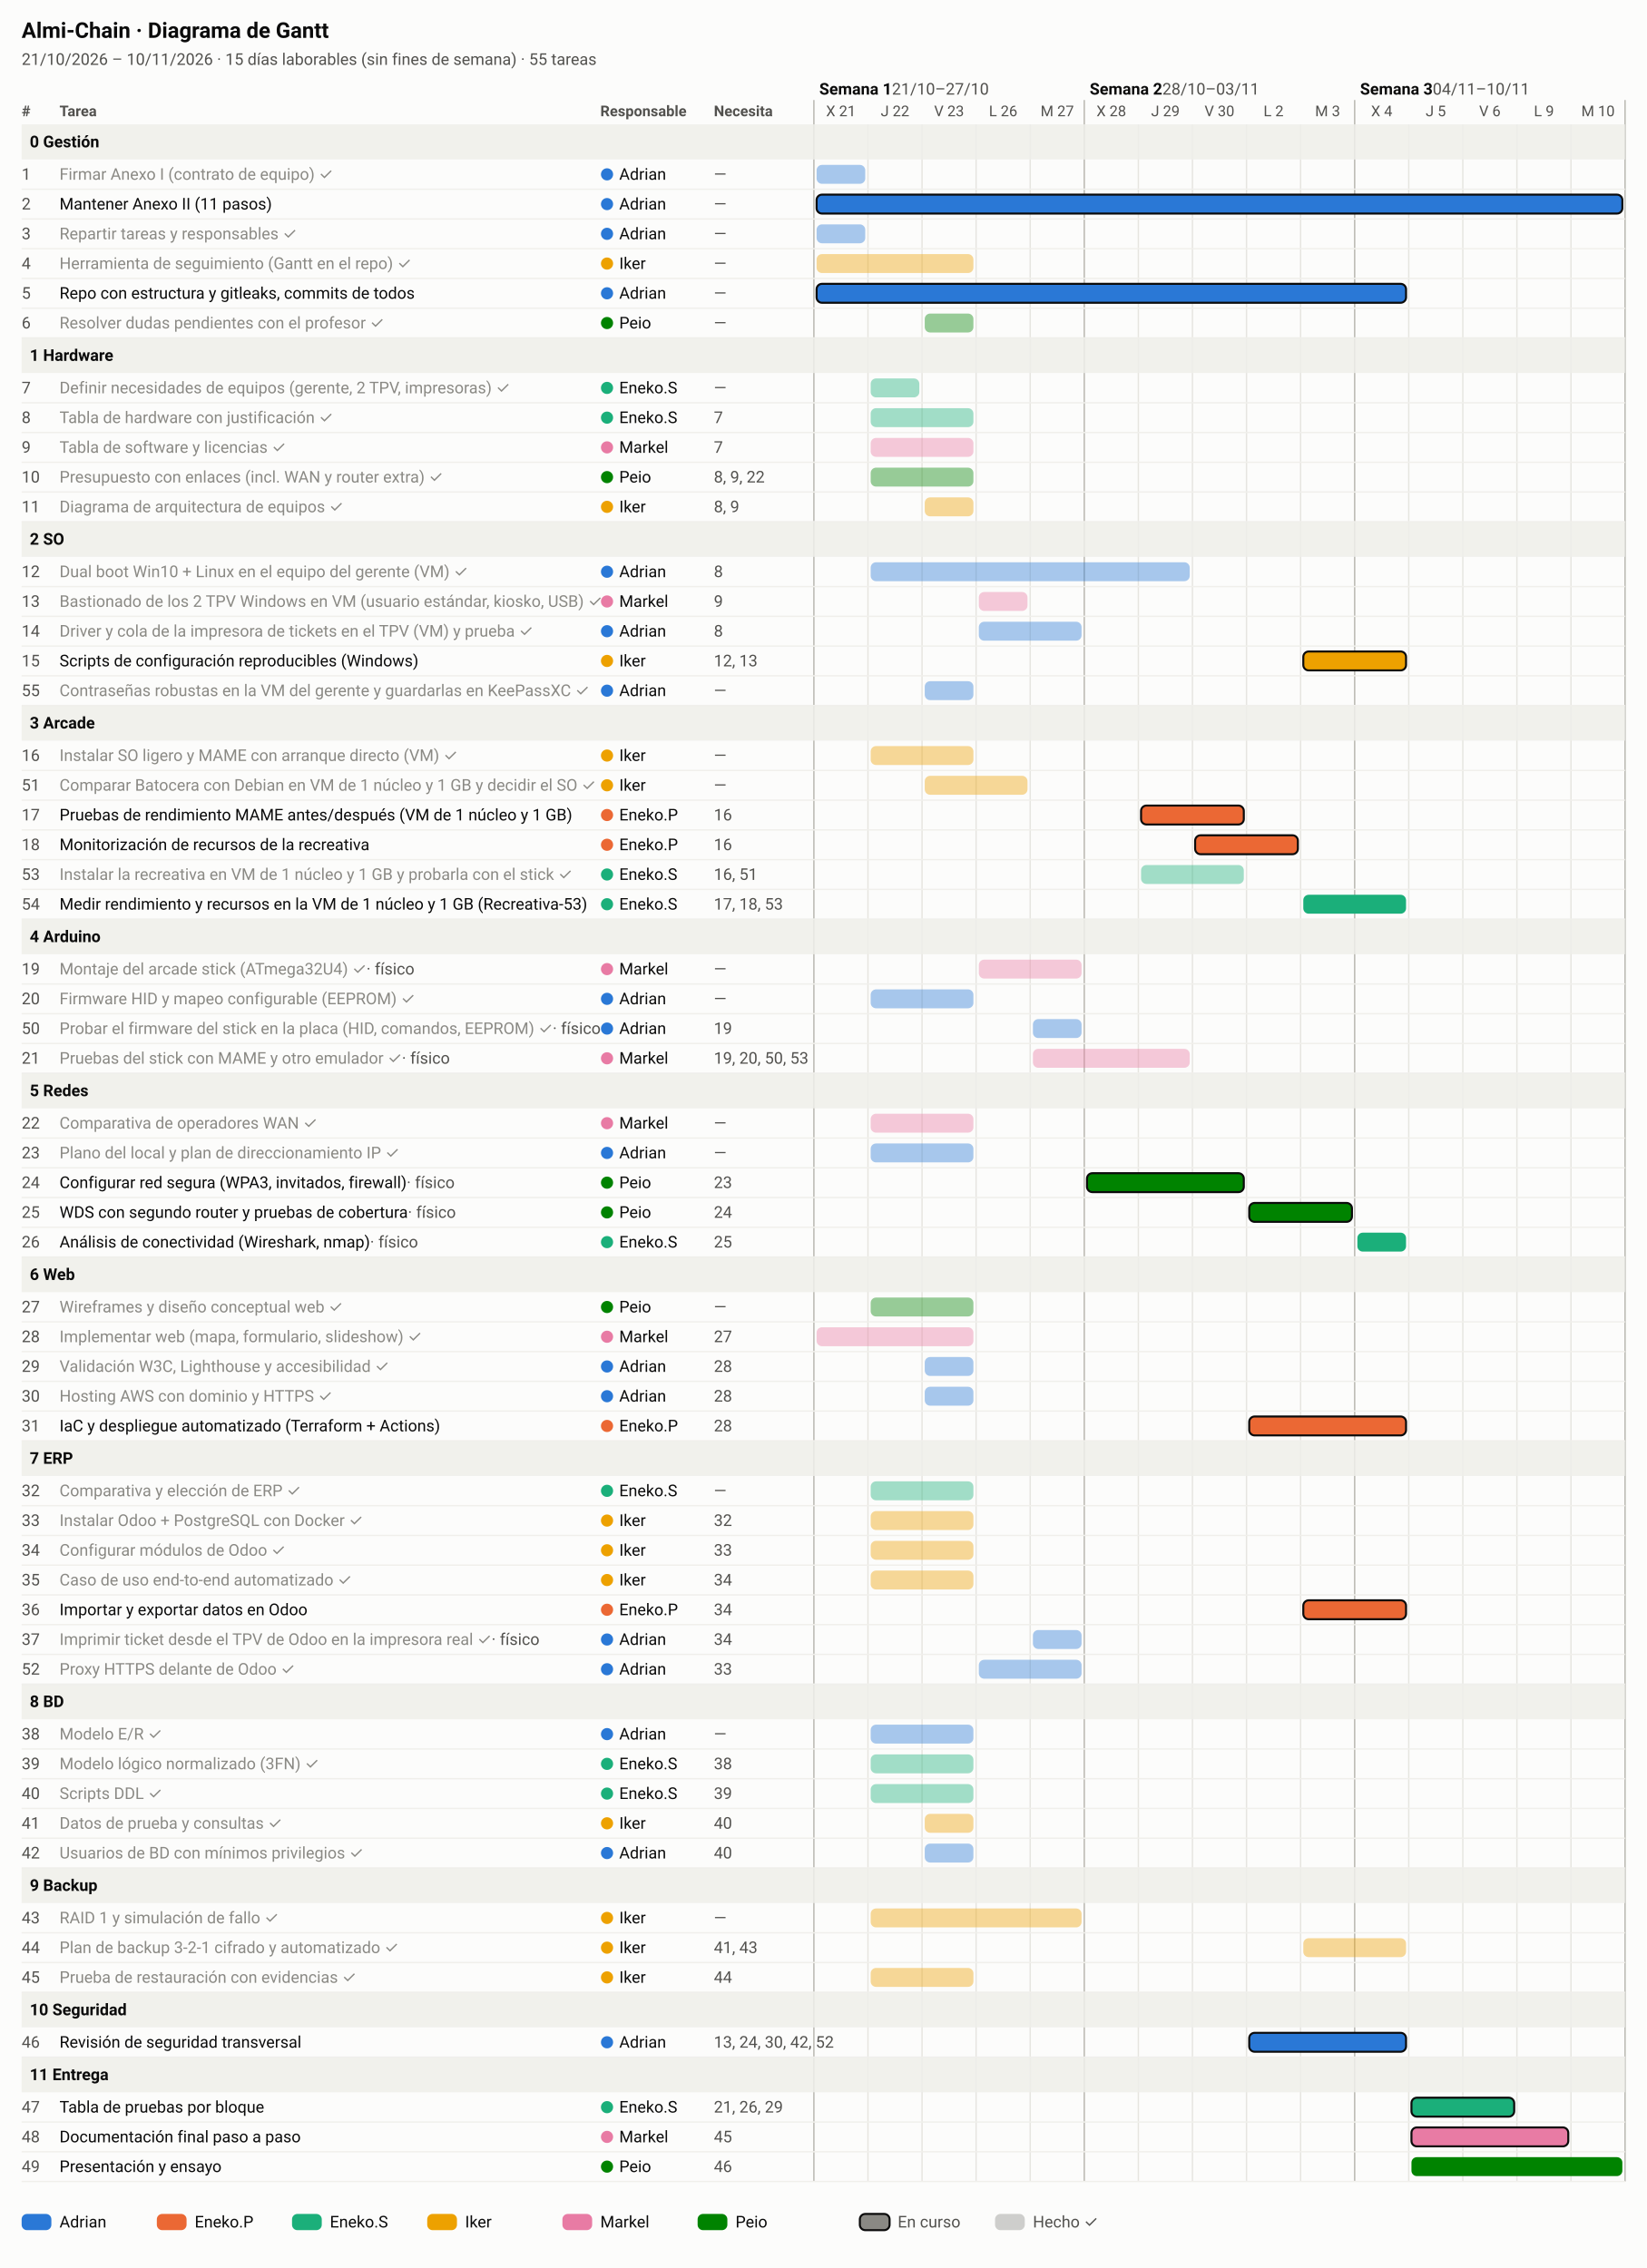
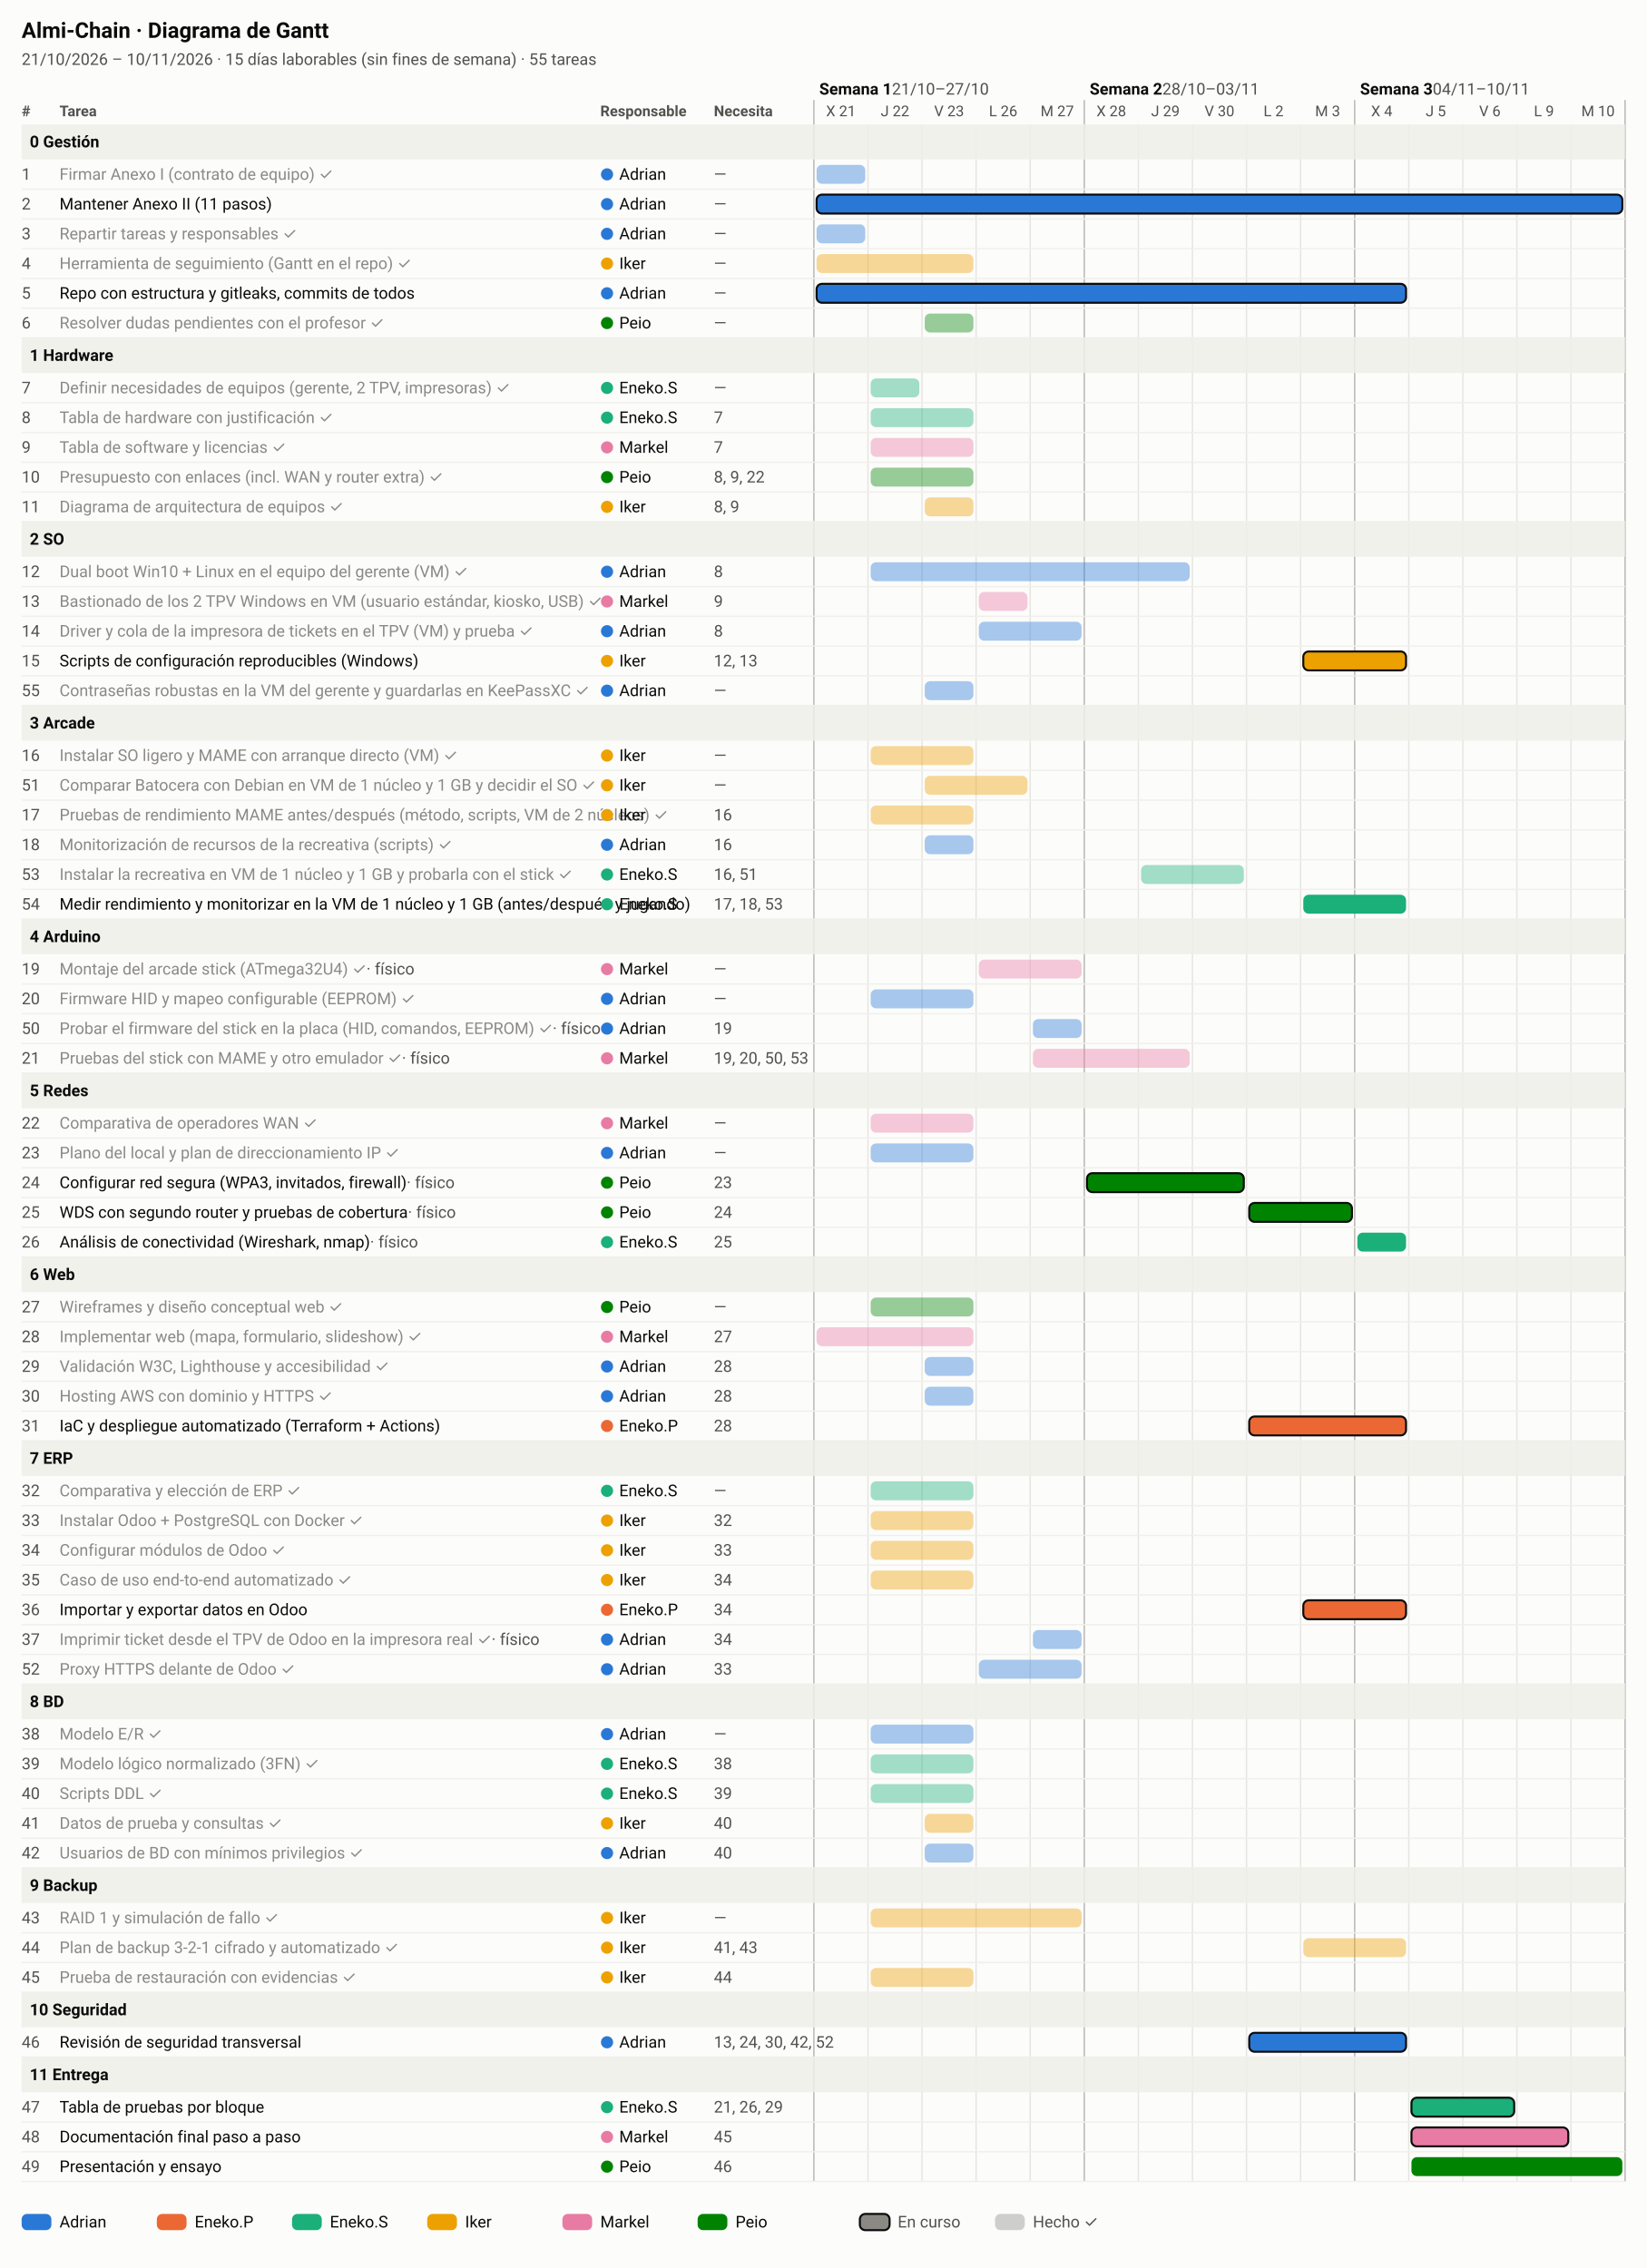
<svg xmlns="http://www.w3.org/2000/svg" width="1218" height="1678" viewBox="0 0 1218 1678" font-family="system-ui, -apple-system, Segoe UI, Roboto, sans-serif" font-size="12">
  <style>.t{fill:#0b0b0b}.s{fill:#52514e}.m{fill:#8a8984}.b{font-weight:600}</style>
  <rect width="1218" height="1678" fill="#fcfcfb" />
  <text x="16" y="28" class="t b" font-size="16">Almi-Chain · Diagrama de Gantt</text>
  <text x="16" y="48" class="s">21/10/2026 – 10/11/2026 · 15 días laborables (sin fines de semana) · 55 tareas</text>
  <text x="606" y="70" class="t b">Semana 1<tspan class="s" font-weight="400"> 21/10–27/10</tspan>
  </text>
  <text x="806" y="70" class="t b">Semana 2<tspan class="s" font-weight="400"> 28/10–03/11</tspan>
  </text>
  <text x="1006" y="70" class="t b">Semana 3<tspan class="s" font-weight="400"> 04/11–10/11</tspan>
  </text>
  <text x="622.0" y="86" text-anchor="middle" class="s" font-size="11">X 21</text>
  <text x="662.0" y="86" text-anchor="middle" class="s" font-size="11">J 22</text>
  <text x="702.0" y="86" text-anchor="middle" class="s" font-size="11">V 23</text>
  <text x="742.0" y="86" text-anchor="middle" class="s" font-size="11">L 26</text>
  <text x="782.0" y="86" text-anchor="middle" class="s" font-size="11">M 27</text>
  <text x="822.0" y="86" text-anchor="middle" class="s" font-size="11">X 28</text>
  <text x="862.0" y="86" text-anchor="middle" class="s" font-size="11">J 29</text>
  <text x="902.0" y="86" text-anchor="middle" class="s" font-size="11">V 30</text>
  <text x="942.0" y="86" text-anchor="middle" class="s" font-size="11">L 2</text>
  <text x="982.0" y="86" text-anchor="middle" class="s" font-size="11">M 3</text>
  <text x="1022.0" y="86" text-anchor="middle" class="s" font-size="11">X 4</text>
  <text x="1062.0" y="86" text-anchor="middle" class="s" font-size="11">J 5</text>
  <text x="1102.0" y="86" text-anchor="middle" class="s" font-size="11">V 6</text>
  <text x="1142.0" y="86" text-anchor="middle" class="s" font-size="11">L 9</text>
  <text x="1182.0" y="86" text-anchor="middle" class="s" font-size="11">M 10</text>
  <text x="16" y="86" class="s b" font-size="11">#</text>
  <text x="44" y="86" class="s b" font-size="11">Tarea</text>
  <text x="444" y="86" class="s b" font-size="11">Responsable</text>
  <text x="528" y="86" class="s b" font-size="11">Necesita</text>
  <line x1="602" y1="74" x2="602" y2="1614" stroke="#b8b7b0" stroke-width="1" />
  <line x1="642" y1="92" x2="642" y2="1614" stroke="#e6e5e0" stroke-width="1" />
  <line x1="682" y1="92" x2="682" y2="1614" stroke="#e6e5e0" stroke-width="1" />
  <line x1="722" y1="92" x2="722" y2="1614" stroke="#e6e5e0" stroke-width="1" />
  <line x1="762" y1="92" x2="762" y2="1614" stroke="#e6e5e0" stroke-width="1" />
  <line x1="802" y1="74" x2="802" y2="1614" stroke="#b8b7b0" stroke-width="1" />
  <line x1="842" y1="92" x2="842" y2="1614" stroke="#e6e5e0" stroke-width="1" />
  <line x1="882" y1="92" x2="882" y2="1614" stroke="#e6e5e0" stroke-width="1" />
  <line x1="922" y1="92" x2="922" y2="1614" stroke="#e6e5e0" stroke-width="1" />
  <line x1="962" y1="92" x2="962" y2="1614" stroke="#e6e5e0" stroke-width="1" />
  <line x1="1002" y1="74" x2="1002" y2="1614" stroke="#b8b7b0" stroke-width="1" />
  <line x1="1042" y1="92" x2="1042" y2="1614" stroke="#e6e5e0" stroke-width="1" />
  <line x1="1082" y1="92" x2="1082" y2="1614" stroke="#e6e5e0" stroke-width="1" />
  <line x1="1122" y1="92" x2="1122" y2="1614" stroke="#e6e5e0" stroke-width="1" />
  <line x1="1162" y1="92" x2="1162" y2="1614" stroke="#e6e5e0" stroke-width="1" />
  <line x1="1202" y1="74" x2="1202" y2="1614" stroke="#b8b7b0" stroke-width="1" />
  <rect x="16" y="92" width="1186" height="26" fill="#efeeea" fill-opacity="0.85" />
  <text x="22" y="109" class="t b">0 Gestión</text>
  <line x1="16" y1="140" x2="1202" y2="140" stroke="#f0efeb" />
  <text x="16" y="133.0" class="s">1</text>
  <text x="44" y="133.0" class="m">Firmar Anexo I (contrato de equipo) ✓</text>
  <circle cx="449" cy="129.0" r="4.5" fill="#2a78d6" />
  <text x="458" y="133.0" class="t">Adrian</text>
  <text x="528" y="133.0" class="s">—</text>
  <rect x="604" y="122" width="36" height="14" rx="4" fill="#2a78d6" fill-opacity="0.4" />
  <line x1="16" y1="162" x2="1202" y2="162" stroke="#f0efeb" />
  <text x="16" y="155.0" class="s">2</text>
  <text x="44" y="155.0" class="t">Mantener Anexo II (11 pasos)</text>
  <circle cx="449" cy="151.0" r="4.5" fill="#2a78d6" />
  <text x="458" y="155.0" class="t">Adrian</text>
  <text x="528" y="155.0" class="s">—</text>
  <rect x="604" y="144" width="596" height="14" rx="4" fill="#2a78d6" stroke="#0b0b0b" stroke-width="1.5" />
  <line x1="16" y1="184" x2="1202" y2="184" stroke="#f0efeb" />
  <text x="16" y="177.0" class="s">3</text>
  <text x="44" y="177.0" class="m">Repartir tareas y responsables ✓</text>
  <circle cx="449" cy="173.0" r="4.5" fill="#2a78d6" />
  <text x="458" y="177.0" class="t">Adrian</text>
  <text x="528" y="177.0" class="s">—</text>
  <rect x="604" y="166" width="36" height="14" rx="4" fill="#2a78d6" fill-opacity="0.4" />
  <line x1="16" y1="206" x2="1202" y2="206" stroke="#f0efeb" />
  <text x="16" y="199.0" class="s">4</text>
  <text x="44" y="199.0" class="m">Herramienta de seguimiento (Gantt en el repo) ✓</text>
  <circle cx="449" cy="195.0" r="4.5" fill="#eda100" />
  <text x="458" y="199.0" class="t">Iker</text>
  <text x="528" y="199.0" class="s">—</text>
  <rect x="604" y="188" width="116" height="14" rx="4" fill="#eda100" fill-opacity="0.4" />
  <line x1="16" y1="228" x2="1202" y2="228" stroke="#f0efeb" />
  <text x="16" y="221.0" class="s">5</text>
  <text x="44" y="221.0" class="t">Repo con estructura y gitleaks, commits de todos</text>
  <circle cx="449" cy="217.0" r="4.5" fill="#2a78d6" />
  <text x="458" y="221.0" class="t">Adrian</text>
  <text x="528" y="221.0" class="s">—</text>
  <rect x="604" y="210" width="436" height="14" rx="4" fill="#2a78d6" stroke="#0b0b0b" stroke-width="1.5" />
  <line x1="16" y1="250" x2="1202" y2="250" stroke="#f0efeb" />
  <text x="16" y="243.0" class="s">6</text>
  <text x="44" y="243.0" class="m">Resolver dudas pendientes con el profesor ✓</text>
  <circle cx="449" cy="239.0" r="4.5" fill="#008300" />
  <text x="458" y="243.0" class="t">Peio</text>
  <text x="528" y="243.0" class="s">—</text>
  <rect x="684" y="232" width="36" height="14" rx="4" fill="#008300" fill-opacity="0.4" />
  <rect x="16" y="250" width="1186" height="26" fill="#efeeea" fill-opacity="0.85" />
  <text x="22" y="267" class="t b">1 Hardware</text>
  <line x1="16" y1="298" x2="1202" y2="298" stroke="#f0efeb" />
  <text x="16" y="291.0" class="s">7</text>
  <text x="44" y="291.0" class="m">Definir necesidades de equipos (gerente, 2 TPV, impresoras) ✓</text>
  <circle cx="449" cy="287.0" r="4.5" fill="#1baf7a" />
  <text x="458" y="291.0" class="t">Eneko.S</text>
  <text x="528" y="291.0" class="s">—</text>
  <rect x="644" y="280" width="36" height="14" rx="4" fill="#1baf7a" fill-opacity="0.4" />
  <line x1="16" y1="320" x2="1202" y2="320" stroke="#f0efeb" />
  <text x="16" y="313.0" class="s">8</text>
  <text x="44" y="313.0" class="m">Tabla de hardware con justificación ✓</text>
  <circle cx="449" cy="309.0" r="4.5" fill="#1baf7a" />
  <text x="458" y="313.0" class="t">Eneko.S</text>
  <text x="528" y="313.0" class="s">7</text>
  <rect x="644" y="302" width="76" height="14" rx="4" fill="#1baf7a" fill-opacity="0.4" />
  <line x1="16" y1="342" x2="1202" y2="342" stroke="#f0efeb" />
  <text x="16" y="335.0" class="s">9</text>
  <text x="44" y="335.0" class="m">Tabla de software y licencias ✓</text>
  <circle cx="449" cy="331.0" r="4.5" fill="#e87ba4" />
  <text x="458" y="335.0" class="t">Markel</text>
  <text x="528" y="335.0" class="s">7</text>
  <rect x="644" y="324" width="76" height="14" rx="4" fill="#e87ba4" fill-opacity="0.4" />
  <line x1="16" y1="364" x2="1202" y2="364" stroke="#f0efeb" />
  <text x="16" y="357.0" class="s">10</text>
  <text x="44" y="357.0" class="m">Presupuesto con enlaces (incl. WAN y router extra) ✓</text>
  <circle cx="449" cy="353.0" r="4.5" fill="#008300" />
  <text x="458" y="357.0" class="t">Peio</text>
  <text x="528" y="357.0" class="s">8, 9, 22</text>
  <rect x="644" y="346" width="76" height="14" rx="4" fill="#008300" fill-opacity="0.4" />
  <line x1="16" y1="386" x2="1202" y2="386" stroke="#f0efeb" />
  <text x="16" y="379.0" class="s">11</text>
  <text x="44" y="379.0" class="m">Diagrama de arquitectura de equipos ✓</text>
  <circle cx="449" cy="375.0" r="4.5" fill="#eda100" />
  <text x="458" y="379.0" class="t">Iker</text>
  <text x="528" y="379.0" class="s">8, 9</text>
  <rect x="684" y="368" width="36" height="14" rx="4" fill="#eda100" fill-opacity="0.4" />
  <rect x="16" y="386" width="1186" height="26" fill="#efeeea" fill-opacity="0.85" />
  <text x="22" y="403" class="t b">2 SO</text>
  <line x1="16" y1="434" x2="1202" y2="434" stroke="#f0efeb" />
  <text x="16" y="427.0" class="s">12</text>
  <text x="44" y="427.0" class="m">Dual boot Win10 + Linux en el equipo del gerente (VM) ✓</text>
  <circle cx="449" cy="423.0" r="4.5" fill="#2a78d6" />
  <text x="458" y="427.0" class="t">Adrian</text>
  <text x="528" y="427.0" class="s">8</text>
  <rect x="644" y="416" width="236" height="14" rx="4" fill="#2a78d6" fill-opacity="0.4" />
  <line x1="16" y1="456" x2="1202" y2="456" stroke="#f0efeb" />
  <text x="16" y="449.0" class="s">13</text>
  <text x="44" y="449.0" class="m">Bastionado de los 2 TPV Windows en VM (usuario estándar, kiosko, USB) ✓</text>
  <circle cx="449" cy="445.0" r="4.5" fill="#e87ba4" />
  <text x="458" y="449.0" class="t">Markel</text>
  <text x="528" y="449.0" class="s">9</text>
  <rect x="724" y="438" width="36" height="14" rx="4" fill="#e87ba4" fill-opacity="0.4" />
  <line x1="16" y1="478" x2="1202" y2="478" stroke="#f0efeb" />
  <text x="16" y="471.0" class="s">14</text>
  <text x="44" y="471.0" class="m">Driver y cola de la impresora de tickets en el TPV (VM) y prueba ✓</text>
  <circle cx="449" cy="467.0" r="4.5" fill="#2a78d6" />
  <text x="458" y="471.0" class="t">Adrian</text>
  <text x="528" y="471.0" class="s">8</text>
  <rect x="724" y="460" width="76" height="14" rx="4" fill="#2a78d6" fill-opacity="0.4" />
  <line x1="16" y1="500" x2="1202" y2="500" stroke="#f0efeb" />
  <text x="16" y="493.0" class="s">15</text>
  <text x="44" y="493.0" class="t">Scripts de configuración reproducibles (Windows)</text>
  <circle cx="449" cy="489.0" r="4.5" fill="#eda100" />
  <text x="458" y="493.0" class="t">Iker</text>
  <text x="528" y="493.0" class="s">12, 13</text>
  <rect x="964" y="482" width="76" height="14" rx="4" fill="#eda100" stroke="#0b0b0b" stroke-width="1.5" />
  <line x1="16" y1="522" x2="1202" y2="522" stroke="#f0efeb" />
  <text x="16" y="515.0" class="s">55</text>
  <text x="44" y="515.0" class="m">Contraseñas robustas en la VM del gerente y guardarlas en KeePassXC ✓</text>
  <circle cx="449" cy="511.0" r="4.5" fill="#2a78d6" />
  <text x="458" y="515.0" class="t">Adrian</text>
  <text x="528" y="515.0" class="s">—</text>
  <rect x="684" y="504" width="36" height="14" rx="4" fill="#2a78d6" fill-opacity="0.4" />
  <rect x="16" y="522" width="1186" height="26" fill="#efeeea" fill-opacity="0.85" />
  <text x="22" y="539" class="t b">3 Arcade</text>
  <line x1="16" y1="570" x2="1202" y2="570" stroke="#f0efeb" />
  <text x="16" y="563.0" class="s">16</text>
  <text x="44" y="563.0" class="m">Instalar SO ligero y MAME con arranque directo (VM) ✓</text>
  <circle cx="449" cy="559.0" r="4.5" fill="#eda100" />
  <text x="458" y="563.0" class="t">Iker</text>
  <text x="528" y="563.0" class="s">—</text>
  <rect x="644" y="552" width="76" height="14" rx="4" fill="#eda100" fill-opacity="0.4" />
  <line x1="16" y1="592" x2="1202" y2="592" stroke="#f0efeb" />
  <text x="16" y="585.0" class="s">51</text>
  <text x="44" y="585.0" class="m">Comparar Batocera con Debian en VM de 1 núcleo y 1 GB y decidir el SO ✓</text>
  <circle cx="449" cy="581.0" r="4.5" fill="#eda100" />
  <text x="458" y="585.0" class="t">Iker</text>
  <text x="528" y="585.0" class="s">—</text>
  <rect x="684" y="574" width="76" height="14" rx="4" fill="#eda100" fill-opacity="0.4" />
  <line x1="16" y1="614" x2="1202" y2="614" stroke="#f0efeb" />
  <text x="16" y="607.0" class="s">17</text>
-   <text x="44" y="607.0" class="t">Pruebas de rendimiento MAME antes/después (VM de 1 núcleo y 1 GB)</text>
-   <circle cx="449" cy="603.0" r="4.5" fill="#eb6834" />
-   <text x="458" y="607.0" class="t">Eneko.P</text>
+   <text x="44" y="607.0" class="m">Pruebas de rendimiento MAME antes/después (método, scripts, VM de 2 núcleos) ✓</text>
+   <circle cx="449" cy="603.0" r="4.5" fill="#eda100" />
+   <text x="458" y="607.0" class="t">Iker</text>
  <text x="528" y="607.0" class="s">16</text>
-   <rect x="844" y="596" width="76" height="14" rx="4" fill="#eb6834" stroke="#0b0b0b" stroke-width="1.5" />
+   <rect x="644" y="596" width="76" height="14" rx="4" fill="#eda100" fill-opacity="0.4" />
  <line x1="16" y1="636" x2="1202" y2="636" stroke="#f0efeb" />
  <text x="16" y="629.0" class="s">18</text>
-   <text x="44" y="629.0" class="t">Monitorización de recursos de la recreativa</text>
-   <circle cx="449" cy="625.0" r="4.5" fill="#eb6834" />
-   <text x="458" y="629.0" class="t">Eneko.P</text>
+   <text x="44" y="629.0" class="m">Monitorización de recursos de la recreativa (scripts) ✓</text>
+   <circle cx="449" cy="625.0" r="4.5" fill="#2a78d6" />
+   <text x="458" y="629.0" class="t">Adrian</text>
  <text x="528" y="629.0" class="s">16</text>
-   <rect x="884" y="618" width="76" height="14" rx="4" fill="#eb6834" stroke="#0b0b0b" stroke-width="1.5" />
+   <rect x="684" y="618" width="36" height="14" rx="4" fill="#2a78d6" fill-opacity="0.4" />
  <line x1="16" y1="658" x2="1202" y2="658" stroke="#f0efeb" />
  <text x="16" y="651.0" class="s">53</text>
  <text x="44" y="651.0" class="m">Instalar la recreativa en VM de 1 núcleo y 1 GB y probarla con el stick ✓</text>
  <circle cx="449" cy="647.0" r="4.5" fill="#1baf7a" />
  <text x="458" y="651.0" class="t">Eneko.S</text>
  <text x="528" y="651.0" class="s">16, 51</text>
  <rect x="844" y="640" width="76" height="14" rx="4" fill="#1baf7a" fill-opacity="0.4" />
  <line x1="16" y1="680" x2="1202" y2="680" stroke="#f0efeb" />
  <text x="16" y="673.0" class="s">54</text>
-   <text x="44" y="673.0" class="t">Medir rendimiento y recursos en la VM de 1 núcleo y 1 GB (Recreativa-53)</text>
+   <text x="44" y="673.0" class="t">Medir rendimiento y monitorizar en la VM de 1 núcleo y 1 GB (antes/después y jugando)</text>
  <circle cx="449" cy="669.0" r="4.5" fill="#1baf7a" />
  <text x="458" y="673.0" class="t">Eneko.S</text>
  <text x="528" y="673.0" class="s">17, 18, 53</text>
  <rect x="964" y="662" width="76" height="14" rx="4" fill="#1baf7a" />
  <rect x="16" y="680" width="1186" height="26" fill="#efeeea" fill-opacity="0.85" />
  <text x="22" y="697" class="t b">4 Arduino</text>
  <line x1="16" y1="728" x2="1202" y2="728" stroke="#f0efeb" />
  <text x="16" y="721.0" class="s">19</text>
  <text x="44" y="721.0" class="m">Montaje del arcade stick (ATmega32U4) ✓<tspan class="s"> · físico</tspan>
  </text>
  <circle cx="449" cy="717.0" r="4.5" fill="#e87ba4" />
  <text x="458" y="721.0" class="t">Markel</text>
  <text x="528" y="721.0" class="s">—</text>
  <rect x="724" y="710" width="76" height="14" rx="4" fill="#e87ba4" fill-opacity="0.4" />
  <line x1="16" y1="750" x2="1202" y2="750" stroke="#f0efeb" />
  <text x="16" y="743.0" class="s">20</text>
  <text x="44" y="743.0" class="m">Firmware HID y mapeo configurable (EEPROM) ✓</text>
  <circle cx="449" cy="739.0" r="4.5" fill="#2a78d6" />
  <text x="458" y="743.0" class="t">Adrian</text>
  <text x="528" y="743.0" class="s">—</text>
  <rect x="644" y="732" width="76" height="14" rx="4" fill="#2a78d6" fill-opacity="0.4" />
  <line x1="16" y1="772" x2="1202" y2="772" stroke="#f0efeb" />
  <text x="16" y="765.0" class="s">50</text>
  <text x="44" y="765.0" class="m">Probar el firmware del stick en la placa (HID, comandos, EEPROM) ✓<tspan class="s"> · físico</tspan>
  </text>
  <circle cx="449" cy="761.0" r="4.5" fill="#2a78d6" />
  <text x="458" y="765.0" class="t">Adrian</text>
  <text x="528" y="765.0" class="s">19</text>
  <rect x="764" y="754" width="36" height="14" rx="4" fill="#2a78d6" fill-opacity="0.4" />
  <line x1="16" y1="794" x2="1202" y2="794" stroke="#f0efeb" />
  <text x="16" y="787.0" class="s">21</text>
  <text x="44" y="787.0" class="m">Pruebas del stick con MAME y otro emulador ✓<tspan class="s"> · físico</tspan>
  </text>
  <circle cx="449" cy="783.0" r="4.5" fill="#e87ba4" />
  <text x="458" y="787.0" class="t">Markel</text>
  <text x="528" y="787.0" class="s">19, 20, 50, 53</text>
  <rect x="764" y="776" width="116" height="14" rx="4" fill="#e87ba4" fill-opacity="0.4" />
  <rect x="16" y="794" width="1186" height="26" fill="#efeeea" fill-opacity="0.85" />
  <text x="22" y="811" class="t b">5 Redes</text>
  <line x1="16" y1="842" x2="1202" y2="842" stroke="#f0efeb" />
  <text x="16" y="835.0" class="s">22</text>
  <text x="44" y="835.0" class="m">Comparativa de operadores WAN ✓</text>
  <circle cx="449" cy="831.0" r="4.5" fill="#e87ba4" />
  <text x="458" y="835.0" class="t">Markel</text>
  <text x="528" y="835.0" class="s">—</text>
  <rect x="644" y="824" width="76" height="14" rx="4" fill="#e87ba4" fill-opacity="0.4" />
  <line x1="16" y1="864" x2="1202" y2="864" stroke="#f0efeb" />
  <text x="16" y="857.0" class="s">23</text>
  <text x="44" y="857.0" class="m">Plano del local y plan de direccionamiento IP ✓</text>
  <circle cx="449" cy="853.0" r="4.5" fill="#2a78d6" />
  <text x="458" y="857.0" class="t">Adrian</text>
  <text x="528" y="857.0" class="s">—</text>
  <rect x="644" y="846" width="76" height="14" rx="4" fill="#2a78d6" fill-opacity="0.4" />
  <line x1="16" y1="886" x2="1202" y2="886" stroke="#f0efeb" />
  <text x="16" y="879.0" class="s">24</text>
  <text x="44" y="879.0" class="t">Configurar red segura (WPA3, invitados, firewall)<tspan class="s"> · físico</tspan>
  </text>
  <circle cx="449" cy="875.0" r="4.5" fill="#008300" />
  <text x="458" y="879.0" class="t">Peio</text>
  <text x="528" y="879.0" class="s">23</text>
  <rect x="804" y="868" width="116" height="14" rx="4" fill="#008300" stroke="#0b0b0b" stroke-width="1.5" />
  <line x1="16" y1="908" x2="1202" y2="908" stroke="#f0efeb" />
  <text x="16" y="901.0" class="s">25</text>
  <text x="44" y="901.0" class="t">WDS con segundo router y pruebas de cobertura<tspan class="s"> · físico</tspan>
  </text>
  <circle cx="449" cy="897.0" r="4.5" fill="#008300" />
  <text x="458" y="901.0" class="t">Peio</text>
  <text x="528" y="901.0" class="s">24</text>
  <rect x="924" y="890" width="76" height="14" rx="4" fill="#008300" stroke="#0b0b0b" stroke-width="1.5" />
  <line x1="16" y1="930" x2="1202" y2="930" stroke="#f0efeb" />
  <text x="16" y="923.0" class="s">26</text>
  <text x="44" y="923.0" class="t">Análisis de conectividad (Wireshark, nmap)<tspan class="s"> · físico</tspan>
  </text>
  <circle cx="449" cy="919.0" r="4.5" fill="#1baf7a" />
  <text x="458" y="923.0" class="t">Eneko.S</text>
  <text x="528" y="923.0" class="s">25</text>
  <rect x="1004" y="912" width="36" height="14" rx="4" fill="#1baf7a" />
  <rect x="16" y="930" width="1186" height="26" fill="#efeeea" fill-opacity="0.85" />
  <text x="22" y="947" class="t b">6 Web</text>
  <line x1="16" y1="978" x2="1202" y2="978" stroke="#f0efeb" />
  <text x="16" y="971.0" class="s">27</text>
  <text x="44" y="971.0" class="m">Wireframes y diseño conceptual web ✓</text>
  <circle cx="449" cy="967.0" r="4.5" fill="#008300" />
  <text x="458" y="971.0" class="t">Peio</text>
  <text x="528" y="971.0" class="s">—</text>
  <rect x="644" y="960" width="76" height="14" rx="4" fill="#008300" fill-opacity="0.4" />
  <line x1="16" y1="1000" x2="1202" y2="1000" stroke="#f0efeb" />
  <text x="16" y="993.0" class="s">28</text>
  <text x="44" y="993.0" class="m">Implementar web (mapa, formulario, slideshow) ✓</text>
  <circle cx="449" cy="989.0" r="4.5" fill="#e87ba4" />
  <text x="458" y="993.0" class="t">Markel</text>
  <text x="528" y="993.0" class="s">27</text>
  <rect x="604" y="982" width="116" height="14" rx="4" fill="#e87ba4" fill-opacity="0.4" />
  <line x1="16" y1="1022" x2="1202" y2="1022" stroke="#f0efeb" />
  <text x="16" y="1015.0" class="s">29</text>
  <text x="44" y="1015.0" class="m">Validación W3C, Lighthouse y accesibilidad ✓</text>
  <circle cx="449" cy="1011.0" r="4.5" fill="#2a78d6" />
  <text x="458" y="1015.0" class="t">Adrian</text>
  <text x="528" y="1015.0" class="s">28</text>
  <rect x="684" y="1004" width="36" height="14" rx="4" fill="#2a78d6" fill-opacity="0.4" />
  <line x1="16" y1="1044" x2="1202" y2="1044" stroke="#f0efeb" />
  <text x="16" y="1037.0" class="s">30</text>
  <text x="44" y="1037.0" class="m">Hosting AWS con dominio y HTTPS ✓</text>
  <circle cx="449" cy="1033.0" r="4.5" fill="#2a78d6" />
  <text x="458" y="1037.0" class="t">Adrian</text>
  <text x="528" y="1037.0" class="s">28</text>
  <rect x="684" y="1026" width="36" height="14" rx="4" fill="#2a78d6" fill-opacity="0.4" />
  <line x1="16" y1="1066" x2="1202" y2="1066" stroke="#f0efeb" />
  <text x="16" y="1059.0" class="s">31</text>
  <text x="44" y="1059.0" class="t">IaC y despliegue automatizado (Terraform + Actions)</text>
  <circle cx="449" cy="1055.0" r="4.5" fill="#eb6834" />
  <text x="458" y="1059.0" class="t">Eneko.P</text>
  <text x="528" y="1059.0" class="s">28</text>
  <rect x="924" y="1048" width="116" height="14" rx="4" fill="#eb6834" stroke="#0b0b0b" stroke-width="1.5" />
  <rect x="16" y="1066" width="1186" height="26" fill="#efeeea" fill-opacity="0.85" />
  <text x="22" y="1083" class="t b">7 ERP</text>
  <line x1="16" y1="1114" x2="1202" y2="1114" stroke="#f0efeb" />
  <text x="16" y="1107.0" class="s">32</text>
  <text x="44" y="1107.0" class="m">Comparativa y elección de ERP ✓</text>
  <circle cx="449" cy="1103.0" r="4.5" fill="#1baf7a" />
  <text x="458" y="1107.0" class="t">Eneko.S</text>
  <text x="528" y="1107.0" class="s">—</text>
  <rect x="644" y="1096" width="76" height="14" rx="4" fill="#1baf7a" fill-opacity="0.4" />
  <line x1="16" y1="1136" x2="1202" y2="1136" stroke="#f0efeb" />
  <text x="16" y="1129.0" class="s">33</text>
  <text x="44" y="1129.0" class="m">Instalar Odoo + PostgreSQL con Docker ✓</text>
  <circle cx="449" cy="1125.0" r="4.5" fill="#eda100" />
  <text x="458" y="1129.0" class="t">Iker</text>
  <text x="528" y="1129.0" class="s">32</text>
  <rect x="644" y="1118" width="76" height="14" rx="4" fill="#eda100" fill-opacity="0.4" />
  <line x1="16" y1="1158" x2="1202" y2="1158" stroke="#f0efeb" />
  <text x="16" y="1151.0" class="s">34</text>
  <text x="44" y="1151.0" class="m">Configurar módulos de Odoo ✓</text>
  <circle cx="449" cy="1147.0" r="4.5" fill="#eda100" />
  <text x="458" y="1151.0" class="t">Iker</text>
  <text x="528" y="1151.0" class="s">33</text>
  <rect x="644" y="1140" width="76" height="14" rx="4" fill="#eda100" fill-opacity="0.4" />
  <line x1="16" y1="1180" x2="1202" y2="1180" stroke="#f0efeb" />
  <text x="16" y="1173.0" class="s">35</text>
  <text x="44" y="1173.0" class="m">Caso de uso end-to-end automatizado ✓</text>
  <circle cx="449" cy="1169.0" r="4.5" fill="#eda100" />
  <text x="458" y="1173.0" class="t">Iker</text>
  <text x="528" y="1173.0" class="s">34</text>
  <rect x="644" y="1162" width="76" height="14" rx="4" fill="#eda100" fill-opacity="0.4" />
  <line x1="16" y1="1202" x2="1202" y2="1202" stroke="#f0efeb" />
  <text x="16" y="1195.0" class="s">36</text>
  <text x="44" y="1195.0" class="t">Importar y exportar datos en Odoo</text>
  <circle cx="449" cy="1191.0" r="4.5" fill="#eb6834" />
  <text x="458" y="1195.0" class="t">Eneko.P</text>
  <text x="528" y="1195.0" class="s">34</text>
  <rect x="964" y="1184" width="76" height="14" rx="4" fill="#eb6834" stroke="#0b0b0b" stroke-width="1.5" />
  <line x1="16" y1="1224" x2="1202" y2="1224" stroke="#f0efeb" />
  <text x="16" y="1217.0" class="s">37</text>
  <text x="44" y="1217.0" class="m">Imprimir ticket desde el TPV de Odoo en la impresora real ✓<tspan class="s"> · físico</tspan>
  </text>
  <circle cx="449" cy="1213.0" r="4.5" fill="#2a78d6" />
  <text x="458" y="1217.0" class="t">Adrian</text>
  <text x="528" y="1217.0" class="s">34</text>
  <rect x="764" y="1206" width="36" height="14" rx="4" fill="#2a78d6" fill-opacity="0.4" />
  <line x1="16" y1="1246" x2="1202" y2="1246" stroke="#f0efeb" />
  <text x="16" y="1239.0" class="s">52</text>
  <text x="44" y="1239.0" class="m">Proxy HTTPS delante de Odoo ✓</text>
  <circle cx="449" cy="1235.0" r="4.5" fill="#2a78d6" />
  <text x="458" y="1239.0" class="t">Adrian</text>
  <text x="528" y="1239.0" class="s">33</text>
  <rect x="724" y="1228" width="76" height="14" rx="4" fill="#2a78d6" fill-opacity="0.4" />
  <rect x="16" y="1246" width="1186" height="26" fill="#efeeea" fill-opacity="0.85" />
  <text x="22" y="1263" class="t b">8 BD</text>
  <line x1="16" y1="1294" x2="1202" y2="1294" stroke="#f0efeb" />
  <text x="16" y="1287.0" class="s">38</text>
  <text x="44" y="1287.0" class="m">Modelo E/R ✓</text>
  <circle cx="449" cy="1283.0" r="4.5" fill="#2a78d6" />
  <text x="458" y="1287.0" class="t">Adrian</text>
  <text x="528" y="1287.0" class="s">—</text>
  <rect x="644" y="1276" width="76" height="14" rx="4" fill="#2a78d6" fill-opacity="0.4" />
  <line x1="16" y1="1316" x2="1202" y2="1316" stroke="#f0efeb" />
  <text x="16" y="1309.0" class="s">39</text>
  <text x="44" y="1309.0" class="m">Modelo lógico normalizado (3FN) ✓</text>
  <circle cx="449" cy="1305.0" r="4.5" fill="#1baf7a" />
  <text x="458" y="1309.0" class="t">Eneko.S</text>
  <text x="528" y="1309.0" class="s">38</text>
  <rect x="644" y="1298" width="76" height="14" rx="4" fill="#1baf7a" fill-opacity="0.4" />
  <line x1="16" y1="1338" x2="1202" y2="1338" stroke="#f0efeb" />
  <text x="16" y="1331.0" class="s">40</text>
  <text x="44" y="1331.0" class="m">Scripts DDL ✓</text>
  <circle cx="449" cy="1327.0" r="4.5" fill="#1baf7a" />
  <text x="458" y="1331.0" class="t">Eneko.S</text>
  <text x="528" y="1331.0" class="s">39</text>
  <rect x="644" y="1320" width="76" height="14" rx="4" fill="#1baf7a" fill-opacity="0.4" />
  <line x1="16" y1="1360" x2="1202" y2="1360" stroke="#f0efeb" />
  <text x="16" y="1353.0" class="s">41</text>
  <text x="44" y="1353.0" class="m">Datos de prueba y consultas ✓</text>
  <circle cx="449" cy="1349.0" r="4.5" fill="#eda100" />
  <text x="458" y="1353.0" class="t">Iker</text>
  <text x="528" y="1353.0" class="s">40</text>
  <rect x="684" y="1342" width="36" height="14" rx="4" fill="#eda100" fill-opacity="0.4" />
  <line x1="16" y1="1382" x2="1202" y2="1382" stroke="#f0efeb" />
  <text x="16" y="1375.0" class="s">42</text>
  <text x="44" y="1375.0" class="m">Usuarios de BD con mínimos privilegios ✓</text>
  <circle cx="449" cy="1371.0" r="4.5" fill="#2a78d6" />
  <text x="458" y="1375.0" class="t">Adrian</text>
  <text x="528" y="1375.0" class="s">40</text>
  <rect x="684" y="1364" width="36" height="14" rx="4" fill="#2a78d6" fill-opacity="0.4" />
  <rect x="16" y="1382" width="1186" height="26" fill="#efeeea" fill-opacity="0.85" />
  <text x="22" y="1399" class="t b">9 Backup</text>
  <line x1="16" y1="1430" x2="1202" y2="1430" stroke="#f0efeb" />
  <text x="16" y="1423.0" class="s">43</text>
  <text x="44" y="1423.0" class="m">RAID 1 y simulación de fallo ✓</text>
  <circle cx="449" cy="1419.0" r="4.5" fill="#eda100" />
  <text x="458" y="1423.0" class="t">Iker</text>
  <text x="528" y="1423.0" class="s">—</text>
  <rect x="644" y="1412" width="156" height="14" rx="4" fill="#eda100" fill-opacity="0.4" />
  <line x1="16" y1="1452" x2="1202" y2="1452" stroke="#f0efeb" />
  <text x="16" y="1445.0" class="s">44</text>
  <text x="44" y="1445.0" class="m">Plan de backup 3-2-1 cifrado y automatizado ✓</text>
  <circle cx="449" cy="1441.0" r="4.5" fill="#eda100" />
  <text x="458" y="1445.0" class="t">Iker</text>
  <text x="528" y="1445.0" class="s">41, 43</text>
  <rect x="964" y="1434" width="76" height="14" rx="4" fill="#eda100" fill-opacity="0.4" />
  <line x1="16" y1="1474" x2="1202" y2="1474" stroke="#f0efeb" />
  <text x="16" y="1467.0" class="s">45</text>
  <text x="44" y="1467.0" class="m">Prueba de restauración con evidencias ✓</text>
  <circle cx="449" cy="1463.0" r="4.5" fill="#eda100" />
  <text x="458" y="1467.0" class="t">Iker</text>
  <text x="528" y="1467.0" class="s">44</text>
  <rect x="644" y="1456" width="76" height="14" rx="4" fill="#eda100" fill-opacity="0.4" />
  <rect x="16" y="1474" width="1186" height="26" fill="#efeeea" fill-opacity="0.85" />
  <text x="22" y="1491" class="t b">10 Seguridad</text>
  <line x1="16" y1="1522" x2="1202" y2="1522" stroke="#f0efeb" />
  <text x="16" y="1515.0" class="s">46</text>
  <text x="44" y="1515.0" class="t">Revisión de seguridad transversal</text>
  <circle cx="449" cy="1511.0" r="4.5" fill="#2a78d6" />
  <text x="458" y="1515.0" class="t">Adrian</text>
  <text x="528" y="1515.0" class="s">13, 24, 30, 42, 52</text>
  <rect x="924" y="1504" width="116" height="14" rx="4" fill="#2a78d6" stroke="#0b0b0b" stroke-width="1.5" />
  <rect x="16" y="1522" width="1186" height="26" fill="#efeeea" fill-opacity="0.85" />
  <text x="22" y="1539" class="t b">11 Entrega</text>
  <line x1="16" y1="1570" x2="1202" y2="1570" stroke="#f0efeb" />
  <text x="16" y="1563.0" class="s">47</text>
  <text x="44" y="1563.0" class="t">Tabla de pruebas por bloque</text>
  <circle cx="449" cy="1559.0" r="4.5" fill="#1baf7a" />
  <text x="458" y="1563.0" class="t">Eneko.S</text>
  <text x="528" y="1563.0" class="s">21, 26, 29</text>
  <rect x="1044" y="1552" width="76" height="14" rx="4" fill="#1baf7a" stroke="#0b0b0b" stroke-width="1.5" />
  <line x1="16" y1="1592" x2="1202" y2="1592" stroke="#f0efeb" />
  <text x="16" y="1585.0" class="s">48</text>
  <text x="44" y="1585.0" class="t">Documentación final paso a paso</text>
  <circle cx="449" cy="1581.0" r="4.5" fill="#e87ba4" />
  <text x="458" y="1585.0" class="t">Markel</text>
  <text x="528" y="1585.0" class="s">45</text>
  <rect x="1044" y="1574" width="116" height="14" rx="4" fill="#e87ba4" stroke="#0b0b0b" stroke-width="1.5" />
  <line x1="16" y1="1614" x2="1202" y2="1614" stroke="#f0efeb" />
  <text x="16" y="1607.0" class="s">49</text>
  <text x="44" y="1607.0" class="t">Presentación y ensayo</text>
  <circle cx="449" cy="1603.0" r="4.5" fill="#008300" />
  <text x="458" y="1607.0" class="t">Peio</text>
  <text x="528" y="1607.0" class="s">46</text>
  <rect x="1044" y="1596" width="156" height="14" rx="4" fill="#008300" />
  <rect x="16" y="1638" width="22" height="12" rx="4" fill="#2a78d6" />
  <text x="44" y="1648" class="t">Adrian</text>
  <rect x="116" y="1638" width="22" height="12" rx="4" fill="#eb6834" />
  <text x="144" y="1648" class="t">Eneko.P</text>
  <rect x="216" y="1638" width="22" height="12" rx="4" fill="#1baf7a" />
  <text x="244" y="1648" class="t">Eneko.S</text>
  <rect x="316" y="1638" width="22" height="12" rx="4" fill="#eda100" />
  <text x="344" y="1648" class="t">Iker</text>
  <rect x="416" y="1638" width="22" height="12" rx="4" fill="#e87ba4" />
  <text x="444" y="1648" class="t">Markel</text>
  <rect x="516" y="1638" width="22" height="12" rx="4" fill="#008300" />
  <text x="544" y="1648" class="t">Peio</text>
  <rect x="636" y="1638" width="22" height="12" rx="4" fill="#8a8984" stroke="#0b0b0b" stroke-width="1.5" />
  <text x="664" y="1648" class="s">En curso</text>
  <rect x="736" y="1638" width="22" height="12" rx="4" fill="#8a8984" fill-opacity="0.4" />
  <text x="764" y="1648" class="s">Hecho ✓</text>
</svg>
